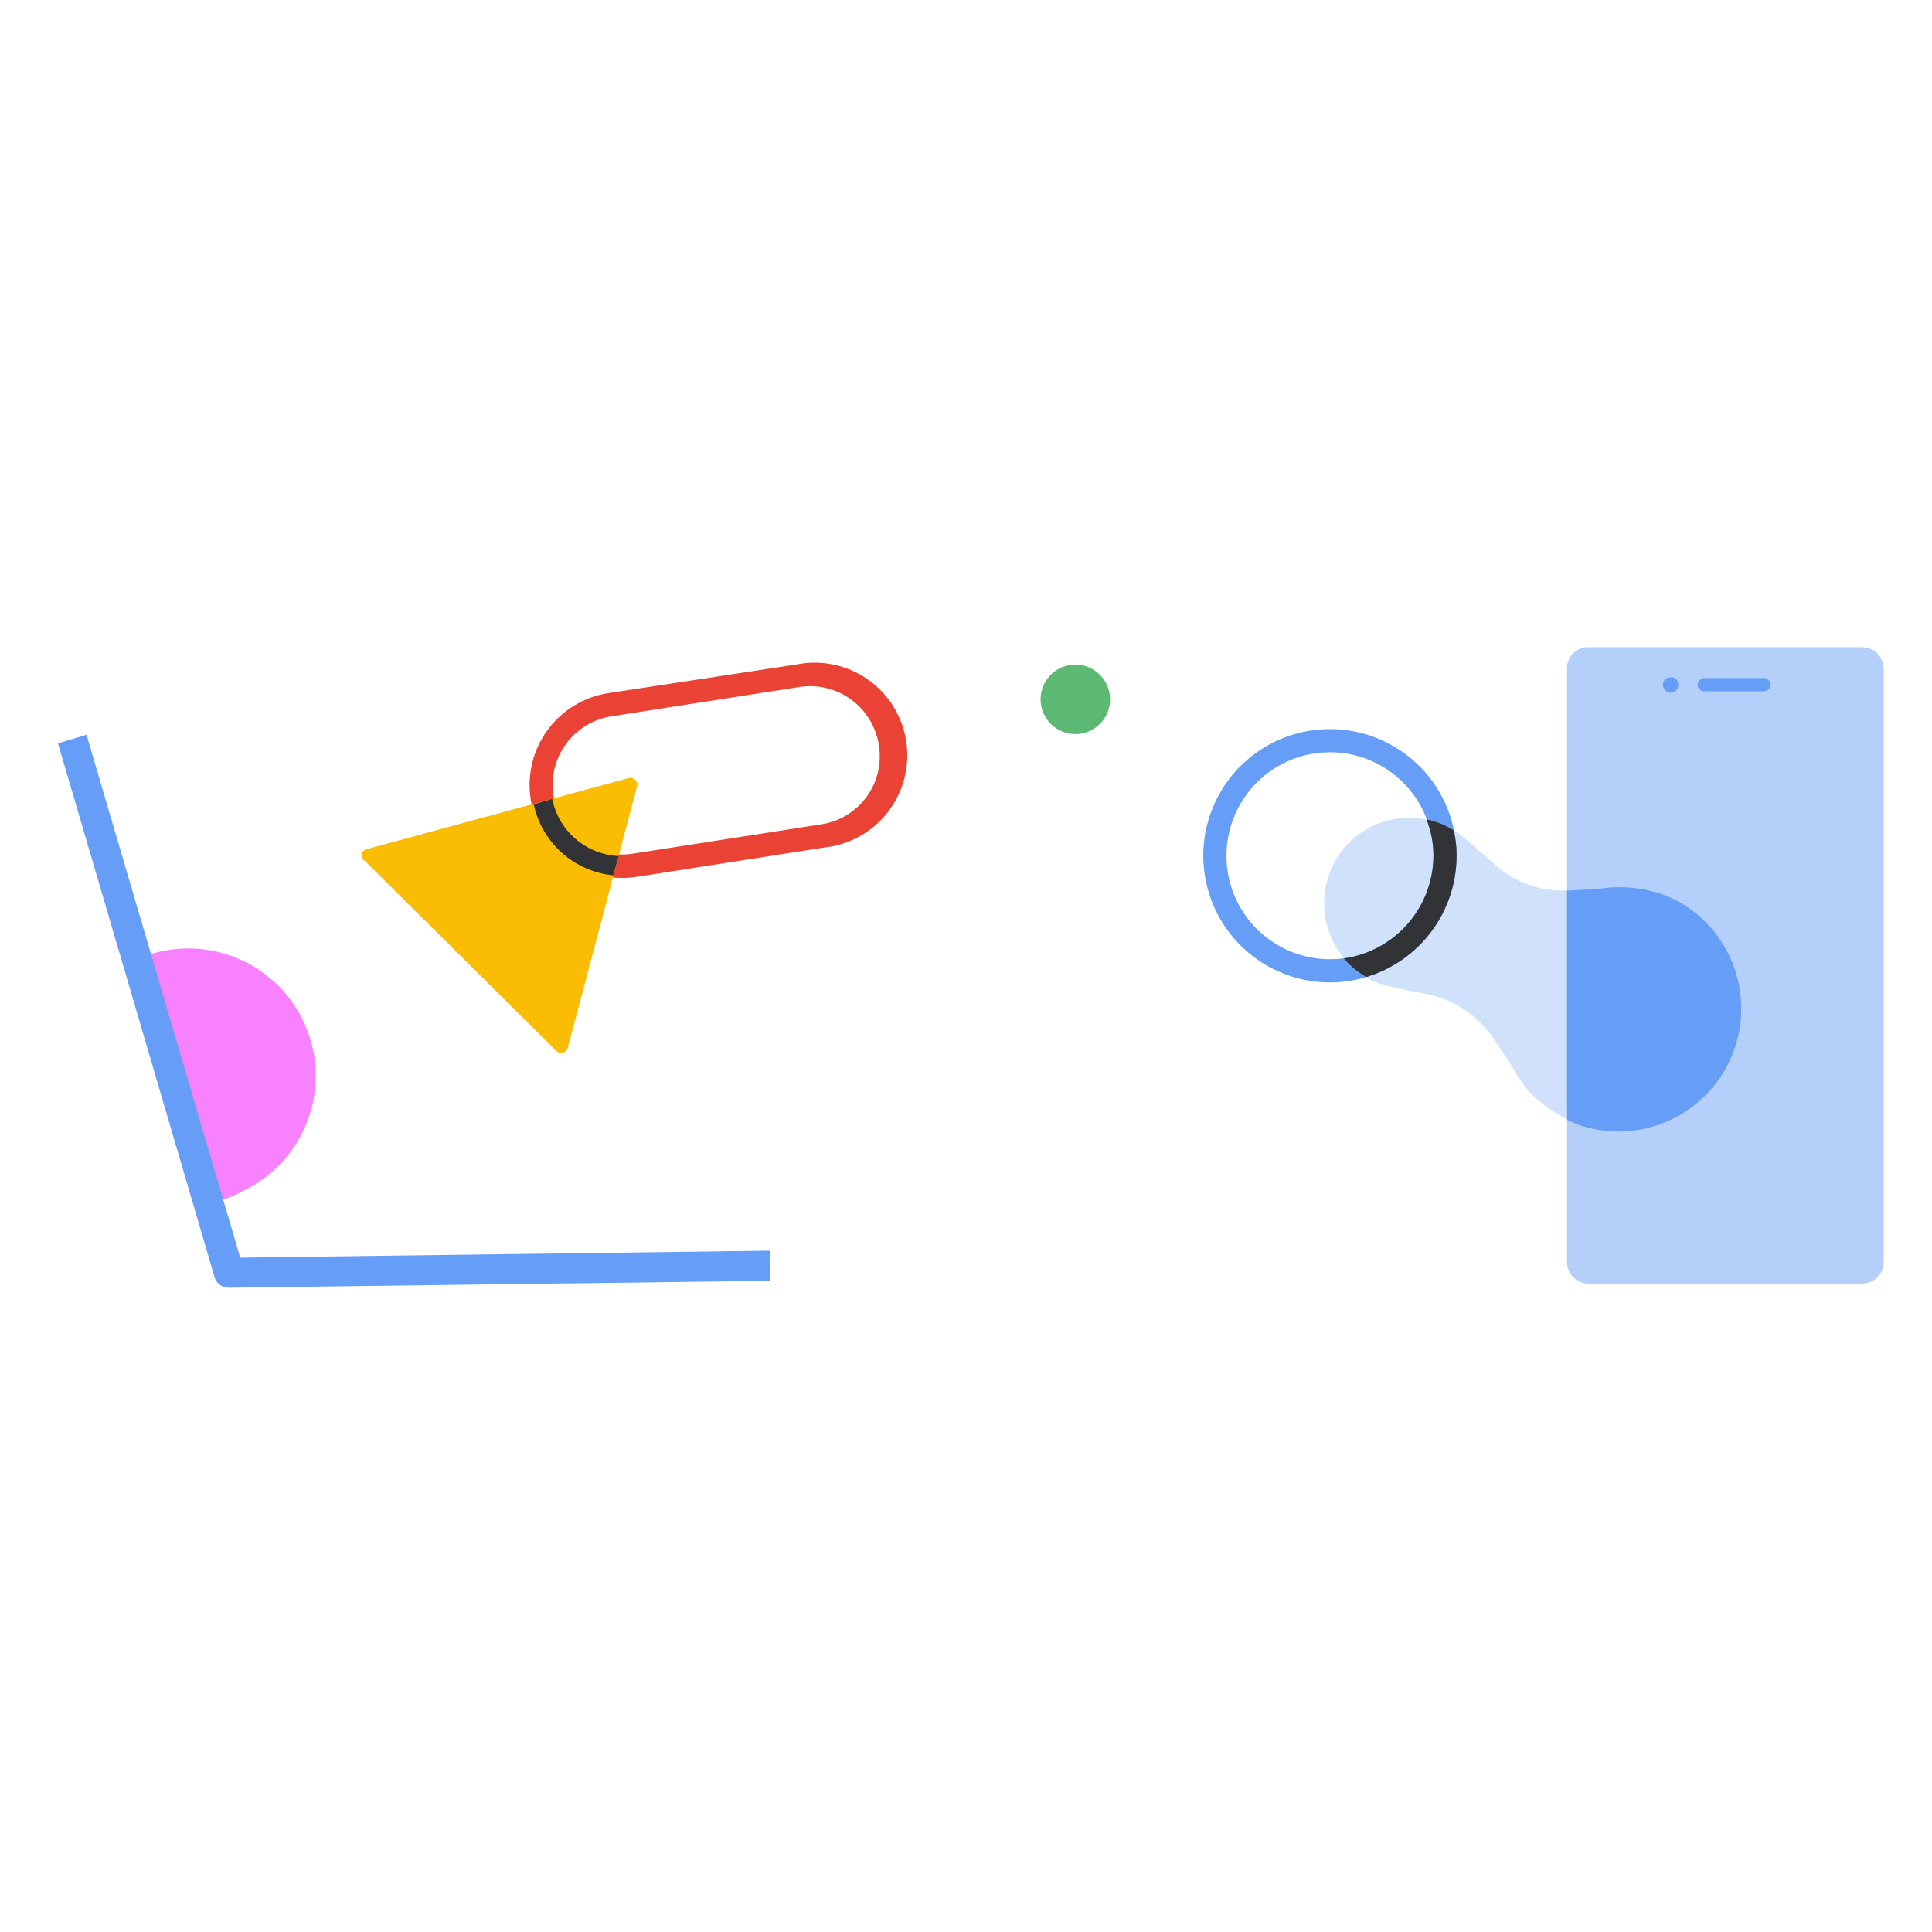
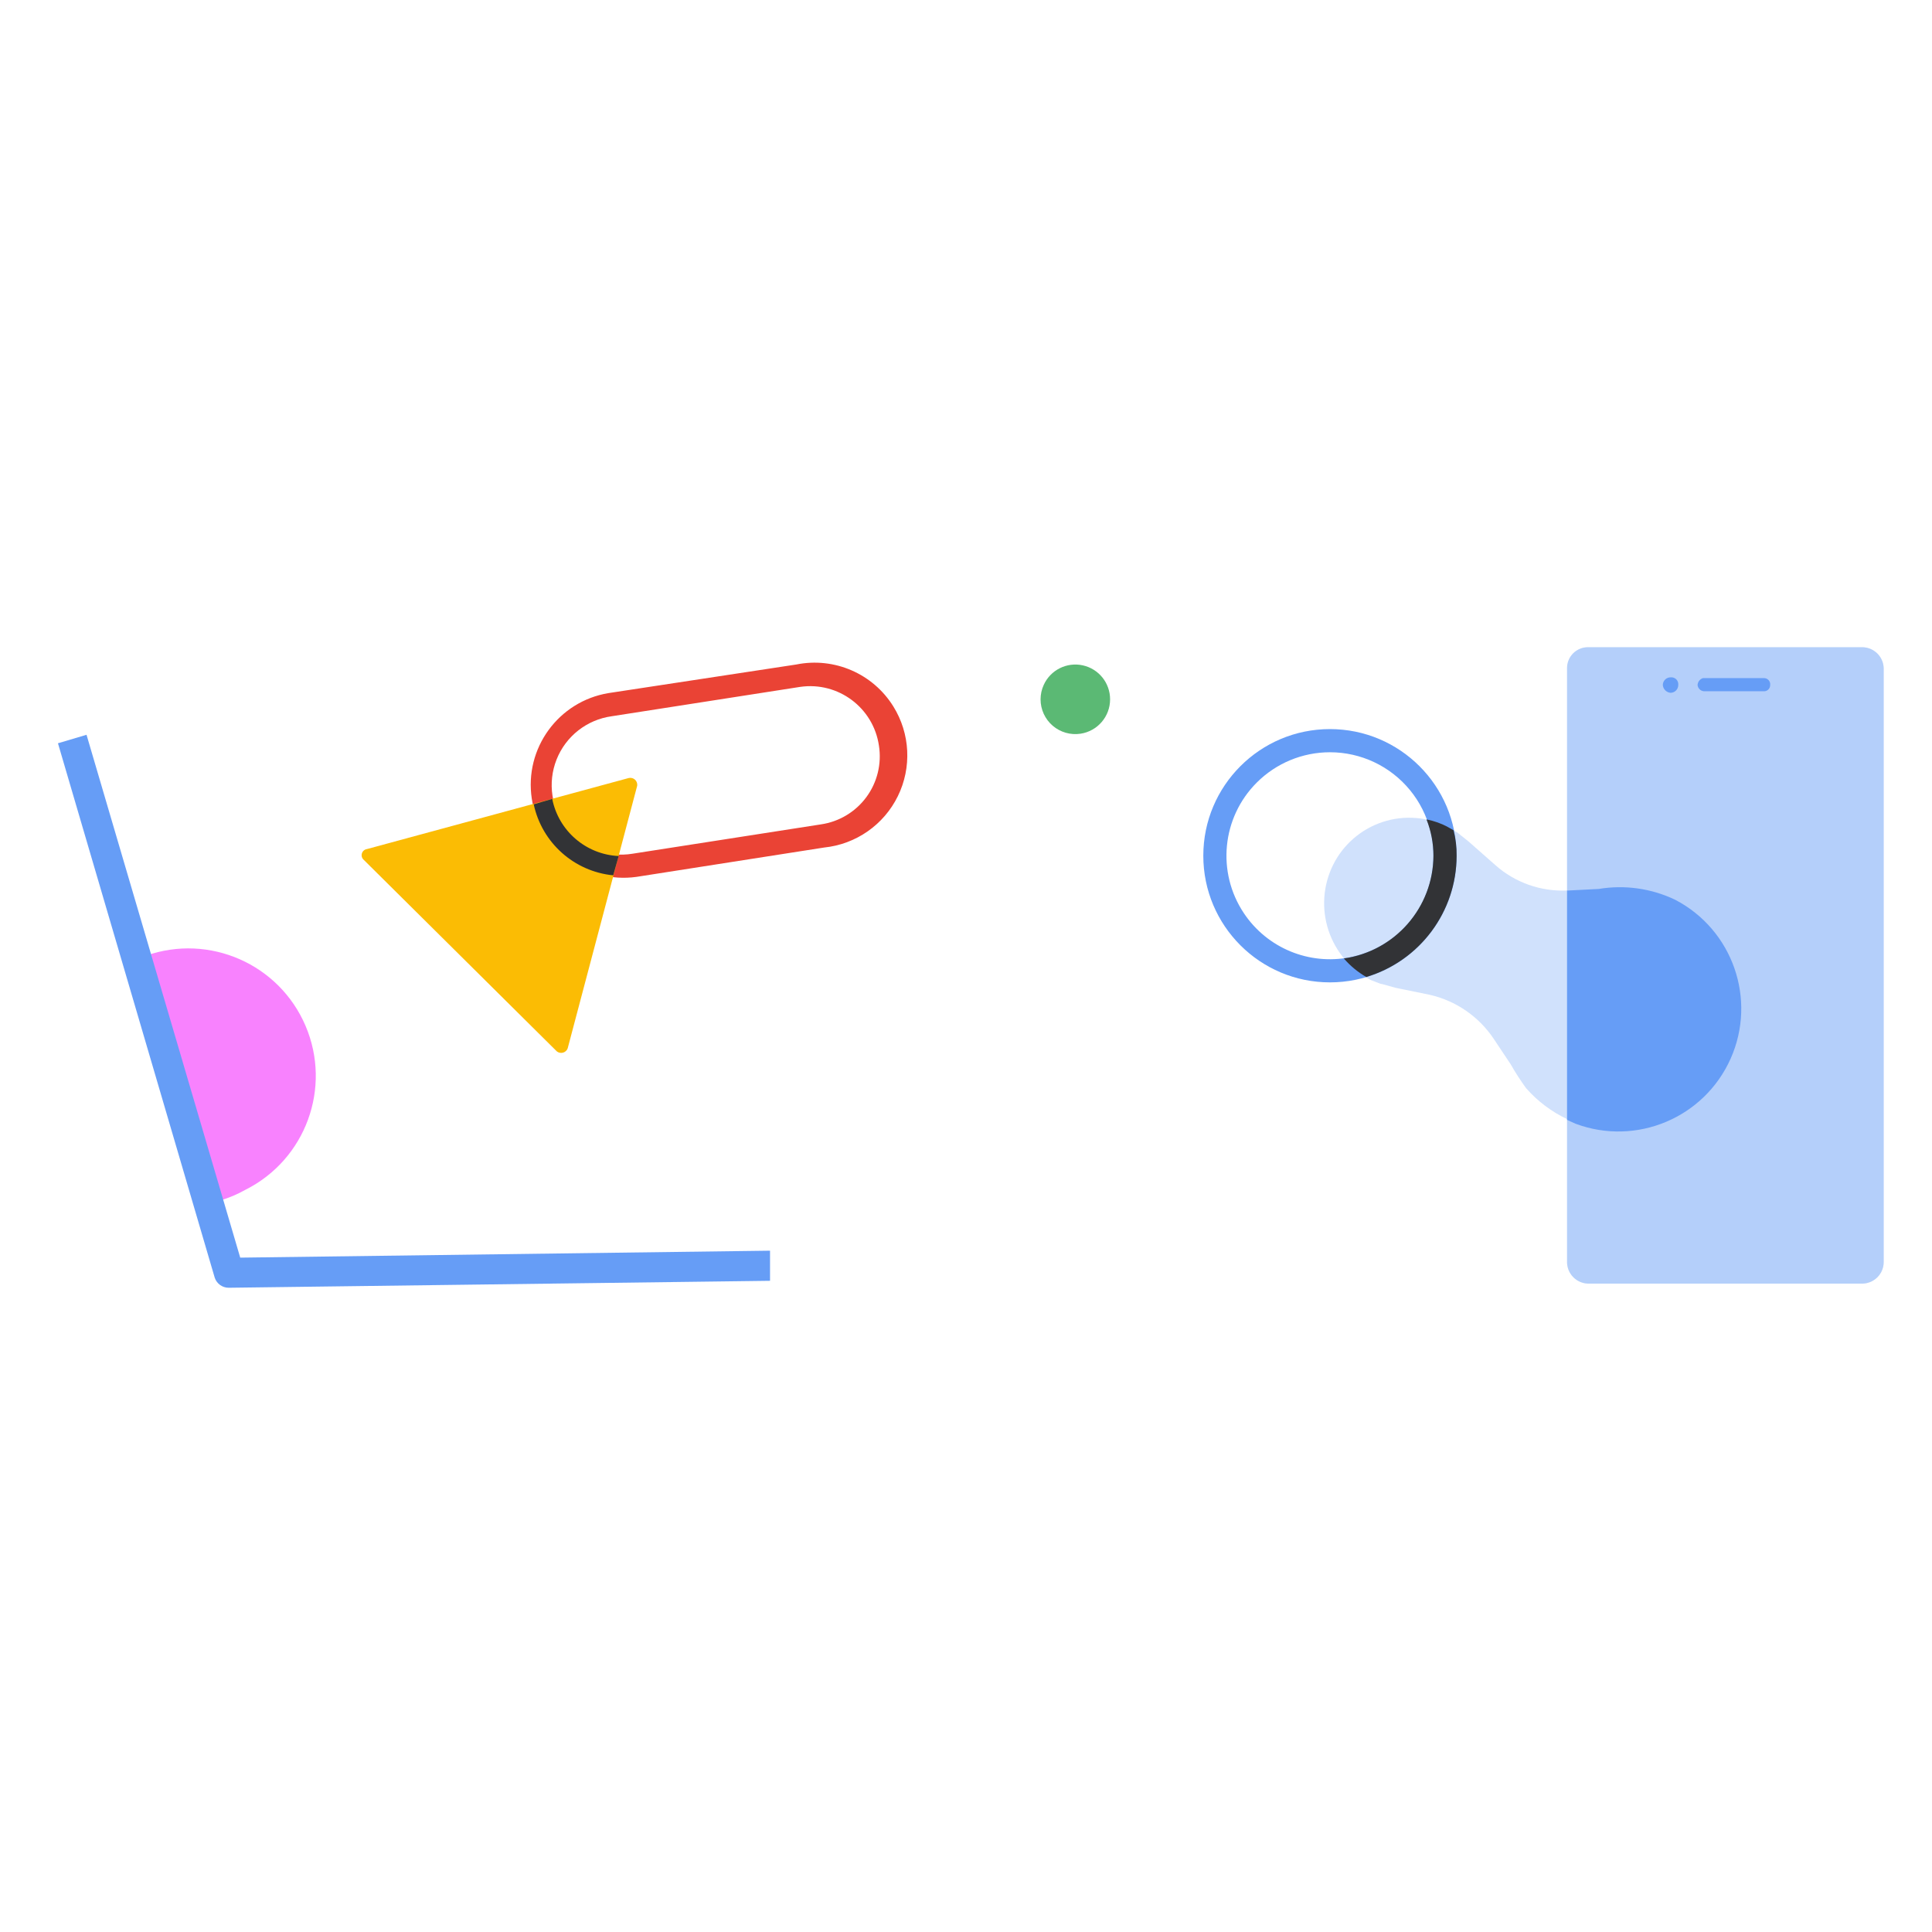
<svg xmlns="http://www.w3.org/2000/svg" width="200" height="200" viewBox="0 0 200 200" fill="none">
-   <path d="M192.841 132.878H164.379C163.813 132.858 163.276 132.624 162.875 132.224C162.475 131.823 162.241 131.286 162.221 130.72V69.159C162.221 68.586 162.448 68.037 162.853 67.632C163.258 67.227 163.807 67 164.379 67H192.841C193.408 67.02 193.945 67.254 194.346 67.654C194.746 68.055 194.98 68.593 195 69.159V130.64C195 131.22 194.776 131.777 194.373 132.195C193.97 132.612 193.421 132.857 192.841 132.878Z" fill="#8AB4F8" fill-opacity="0.4" />
-   <path d="M192.841 132.878H164.379C163.813 132.858 163.276 132.624 162.875 132.224C162.475 131.823 162.241 131.286 162.221 130.72V69.159C162.221 68.586 162.448 68.037 162.853 67.632C163.258 67.227 163.807 67 164.379 67H192.841C193.408 67.02 193.945 67.254 194.346 67.654C194.746 68.055 194.98 68.593 195 69.159V130.64C195 131.22 194.776 131.777 194.373 132.195C193.97 132.612 193.421 132.857 192.841 132.878Z" fill="#8AB4F8" fill-opacity="0.4" />
-   <path d="M82.431 68.789L63.004 71.747C60.481 72.129 58.212 73.497 56.698 75.551C55.184 77.605 54.547 80.177 54.929 82.7C55.311 85.223 56.679 87.491 58.733 89.006C60.787 90.52 63.359 91.156 65.882 90.775L85.31 87.737C86.602 87.604 87.854 87.21 88.989 86.579C90.125 85.948 91.12 85.094 91.915 84.067C92.711 83.039 93.289 81.862 93.616 80.604C93.942 79.347 94.01 78.036 93.815 76.752C93.62 75.468 93.166 74.237 92.481 73.133C91.796 72.029 90.894 71.076 89.829 70.332C88.765 69.587 87.56 69.066 86.289 68.801C85.017 68.536 83.705 68.532 82.431 68.789V68.789ZM90.986 77.183C91.133 78.113 91.095 79.063 90.873 79.978C90.65 80.893 90.249 81.754 89.691 82.513C89.133 83.272 88.431 83.912 87.624 84.397C86.817 84.882 85.921 85.202 84.99 85.338L65.482 88.376C63.595 88.662 61.672 88.187 60.135 87.055C58.598 85.923 57.574 84.227 57.288 82.34C57.001 80.453 57.476 78.529 58.608 76.993C59.74 75.456 61.437 74.431 63.324 74.145L82.831 71.107C84.718 70.833 86.637 71.319 88.166 72.458C89.695 73.597 90.709 75.297 90.986 77.183V77.183Z" fill="#EA4335" />
-   <path d="M111.853 75.954C112.705 75.826 113.482 75.397 114.044 74.744C114.607 74.091 114.916 73.258 114.916 72.397C114.916 71.535 114.607 70.702 114.044 70.049C113.482 69.396 112.705 68.967 111.853 68.839C111.341 68.762 110.818 68.796 110.321 68.94C109.824 69.083 109.363 69.332 108.971 69.67C108.578 70.008 108.264 70.426 108.048 70.897C107.832 71.367 107.72 71.879 107.72 72.397C107.72 72.914 107.832 73.426 108.048 73.896C108.264 74.367 108.578 74.785 108.971 75.123C109.363 75.461 109.824 75.71 110.321 75.853C110.818 75.997 111.341 76.031 111.853 75.954Z" fill="#5BB974" />
-   <path d="M65.082 80.541L37.98 87.897C37.858 87.915 37.745 87.968 37.653 88.049C37.56 88.129 37.493 88.235 37.46 88.353C37.426 88.471 37.427 88.597 37.462 88.714C37.498 88.831 37.566 88.936 37.66 89.016L57.647 108.843C57.737 108.913 57.841 108.961 57.953 108.983C58.064 109.005 58.179 109 58.288 108.968C58.398 108.937 58.498 108.881 58.581 108.803C58.664 108.726 58.728 108.63 58.767 108.523L65.962 81.341C65.978 81.225 65.966 81.106 65.926 80.996C65.886 80.886 65.82 80.787 65.733 80.709C65.647 80.63 65.542 80.573 65.429 80.544C65.315 80.515 65.196 80.514 65.082 80.541V80.541Z" fill="#FBBC04" />
-   <path d="M162.221 92.184C159.493 92.307 156.825 91.361 154.786 89.546L152.067 87.147L150.868 86.188L149.909 85.628C148.871 85.093 147.738 84.77 146.574 84.678C145.411 84.586 144.24 84.726 143.132 85.091C142.023 85.455 140.998 86.037 140.116 86.802C139.234 87.567 138.514 88.499 137.996 89.546C136.959 91.649 136.789 94.075 137.522 96.302C138.254 98.53 139.831 100.381 141.914 101.458L142.953 101.858H143.033L144.472 102.258L147.99 102.977C150.703 103.591 153.078 105.222 154.626 107.534L156.385 110.173C156.871 111.028 157.404 111.856 157.983 112.651C159.165 113.993 160.606 115.081 162.221 115.849" fill="#8AB4F8" fill-opacity="0.4" />
-   <path d="M162.221 115.929L163.1 116.329C166.132 117.459 169.481 117.391 172.465 116.138C175.448 114.885 177.842 112.541 179.157 109.585C180.472 106.628 180.61 103.281 179.543 100.226C178.476 97.171 176.284 94.638 173.414 93.143C170.953 91.966 168.189 91.575 165.499 92.024L162.381 92.184H162.221" fill="#669DF6" />
-   <path d="M137.676 75.475C135.083 75.475 132.548 76.244 130.392 77.684C128.236 79.125 126.555 81.173 125.563 83.569C124.57 85.965 124.311 88.601 124.817 91.144C125.323 93.688 126.571 96.024 128.405 97.858C130.239 99.691 132.575 100.94 135.118 101.446C137.662 101.952 140.298 101.692 142.694 100.7C145.09 99.707 147.138 98.027 148.578 95.871C150.019 93.715 150.788 91.18 150.788 88.586C150.788 86.864 150.449 85.159 149.79 83.569C149.131 81.978 148.165 80.532 146.948 79.315C145.73 78.097 144.285 77.132 142.694 76.473C141.103 75.814 139.398 75.475 137.676 75.475V75.475ZM137.676 77.873C139.795 77.873 141.867 78.501 143.628 79.679C145.39 80.856 146.763 82.529 147.574 84.487C148.385 86.444 148.597 88.598 148.184 90.676C147.77 92.754 146.75 94.663 145.252 96.162C143.753 97.66 141.845 98.68 139.766 99.094C137.688 99.507 135.534 99.295 133.577 98.484C131.619 97.673 129.946 96.3 128.769 94.538C127.591 92.776 126.963 90.705 126.963 88.586C126.963 85.745 128.092 83.02 130.101 81.011C132.11 79.002 134.835 77.873 137.676 77.873Z" fill="#669DF6" />
-   <path d="M182.608 70.198C182.699 70.197 182.789 70.216 182.873 70.253C182.956 70.29 183.03 70.344 183.091 70.413C183.151 70.481 183.197 70.561 183.224 70.648C183.251 70.735 183.259 70.827 183.247 70.917C183.249 71.074 183.192 71.226 183.089 71.344C182.986 71.462 182.843 71.537 182.688 71.557H176.372C176.208 71.54 176.055 71.467 175.939 71.35C175.823 71.234 175.75 71.081 175.732 70.917C175.741 70.755 175.799 70.599 175.899 70.47C175.999 70.341 176.136 70.246 176.292 70.198H182.608Z" fill="#669DF6" />
-   <path d="M172.934 71.717C173.146 71.717 173.349 71.633 173.499 71.483C173.649 71.333 173.733 71.129 173.733 70.917C173.746 70.809 173.734 70.7 173.699 70.597C173.663 70.494 173.605 70.401 173.528 70.324C173.451 70.247 173.357 70.188 173.255 70.153C173.152 70.117 173.042 70.105 172.934 70.118C172.722 70.118 172.519 70.202 172.369 70.352C172.219 70.502 172.134 70.705 172.134 70.917C172.153 71.123 172.243 71.317 172.389 71.463C172.535 71.609 172.728 71.699 172.934 71.717V71.717Z" fill="#669DF6" />
-   <path fill-rule="evenodd" clip-rule="evenodd" d="M147.67 84.829C148.454 84.975 149.21 85.245 149.909 85.628L150.468 85.948C150.693 86.809 150.8 87.696 150.788 88.586C150.786 91.406 149.875 94.15 148.19 96.411C146.505 98.672 144.136 100.33 141.434 101.138C140.559 100.633 139.776 99.984 139.116 99.219C141.68 98.855 144.028 97.58 145.731 95.628C147.433 93.676 148.377 91.177 148.39 88.586C148.39 87.299 148.146 86.024 147.67 84.829V84.829Z" fill="#323336" />
-   <path fill-rule="evenodd" clip-rule="evenodd" d="M57.167 82.7C57.487 84.313 58.339 85.772 59.585 86.844C60.831 87.916 62.401 88.54 64.043 88.616L63.483 90.615C61.508 90.421 59.645 89.604 58.165 88.282C56.685 86.96 55.663 85.201 55.249 83.26L57.167 82.7Z" fill="#323336" />
-   <path d="M15.114 98.93C18.276 97.817 21.743 97.951 24.81 99.302C27.878 100.654 30.315 103.123 31.628 106.207C32.941 109.291 33.031 112.759 31.879 115.906C30.728 119.054 28.421 121.646 25.428 123.154C24.594 123.627 23.709 124.003 22.789 124.273" fill="#F882FE" />
-   <path d="M8.958 76.064L24.868 130.19L79.713 129.47V132.588L23.669 133.308C23.35 133.307 23.04 133.207 22.782 133.02C22.523 132.834 22.33 132.571 22.23 132.268L6 76.943L8.958 76.064Z" fill="#669DF6" />
+   <path d="M192.841 132.878h-28.462a2.242 2.242 0 0 1-2.158-2.158V69.159A2.157 2.157 0 0 1 164.379 67h28.462A2.24 2.24 0 0 1 195 69.159v61.481a2.239 2.239 0 0 1-2.159 2.238Z" fill="#8AB4F8" fill-opacity=".4" />
+   <path d="M192.841 132.878h-28.462a2.242 2.242 0 0 1-2.158-2.158V69.159A2.157 2.157 0 0 1 164.379 67h28.462A2.24 2.24 0 0 1 195 69.159v61.481a2.239 2.239 0 0 1-2.159 2.238Z" fill="#8AB4F8" fill-opacity=".4" />
+   <path d="m82.431 68.789-19.427 2.958a9.623 9.623 0 0 0 2.878 19.028l19.428-3.038a9.592 9.592 0 0 0 7.17-14.604 9.594 9.594 0 0 0-10.049-4.344Zm8.555 8.394a7.117 7.117 0 0 1-5.996 8.155l-19.508 3.038a7.197 7.197 0 1 1-2.158-14.23l19.507-3.039a7.196 7.196 0 0 1 8.155 6.076Z" fill="#EA4335" />
+   <path d="M111.853 75.954a3.596 3.596 0 0 0 3.063-3.557 3.596 3.596 0 0 0-6.868-1.5 3.595 3.595 0 0 0 2.273 4.956 3.6 3.6 0 0 0 1.532.101Z" fill="#5BB974" />
+   <path d="M65.082 80.541 37.98 87.897a.64.64 0 0 0-.32 1.119l19.987 19.827a.723.723 0 0 0 .641.125.71.71 0 0 0 .479-.445l7.195-27.182a.72.72 0 0 0-.88-.8Z" fill="#FBBC04" />
+   <path d="M162.221 92.184a10.47 10.47 0 0 1-7.435-2.638l-2.719-2.399-1.199-.96-.959-.559a8.796 8.796 0 0 0-11.913 3.918 8.95 8.95 0 0 0-.474 6.756 8.95 8.95 0 0 0 4.392 5.156l1.039.4h.08l1.439.4 3.518.719a10.876 10.876 0 0 1 6.636 4.557l1.759 2.639a26.206 26.206 0 0 0 1.598 2.478 13.203 13.203 0 0 0 4.238 3.198" fill="#8AB4F8" fill-opacity=".4" />
+   <path d="m162.221 115.929.879.4a12.717 12.717 0 0 0 16.057-6.744 12.715 12.715 0 0 0-5.743-16.442 13.273 13.273 0 0 0-7.915-1.119l-3.118.16h-.16M137.676 75.475a13.11 13.11 0 1 0 0 26.22 13.11 13.11 0 0 0 0-26.22Zm0 2.398a10.711 10.711 0 0 1 10.508 12.803 10.72 10.72 0 0 1-8.418 8.418 10.71 10.71 0 0 1-10.997-4.556 10.707 10.707 0 0 1 1.332-13.527 10.713 10.713 0 0 1 7.575-3.138ZM182.608 70.198a.644.644 0 0 1 .616.45.63.63 0 0 1 .023.27.636.636 0 0 1-.559.639h-6.316a.718.718 0 0 1-.64-.64.8.8 0 0 1 .56-.72h6.316ZM172.934 71.717a.799.799 0 0 0 .799-.8.726.726 0 0 0-.205-.593.725.725 0 0 0-.594-.206.799.799 0 0 0-.8.8.878.878 0 0 0 .8.8v-.001Z" fill="#669DF6" />
+   <path fill-rule="evenodd" clip-rule="evenodd" d="M147.67 84.829c.784.146 1.54.416 2.239.8l.559.319c.225.861.332 1.748.32 2.638a13.111 13.111 0 0 1-9.354 12.552 9.015 9.015 0 0 1-2.318-1.919 10.796 10.796 0 0 0 9.274-10.633c0-1.287-.244-2.562-.72-3.757ZM57.167 82.7a7.355 7.355 0 0 0 6.876 5.916l-.56 1.999a9.354 9.354 0 0 1-8.234-7.355l1.918-.56Z" fill="#323336" />
+   <path d="M15.114 98.93a13.191 13.191 0 0 1 10.314 24.224c-.834.473-1.72.849-2.639 1.119" fill="#F882FE" />
+   <path d="m8.958 76.064 15.91 54.126 54.845-.72v3.118l-56.044.72a1.52 1.52 0 0 1-1.44-1.04L6 76.943l2.958-.879Z" fill="#669DF6" />
</svg>
